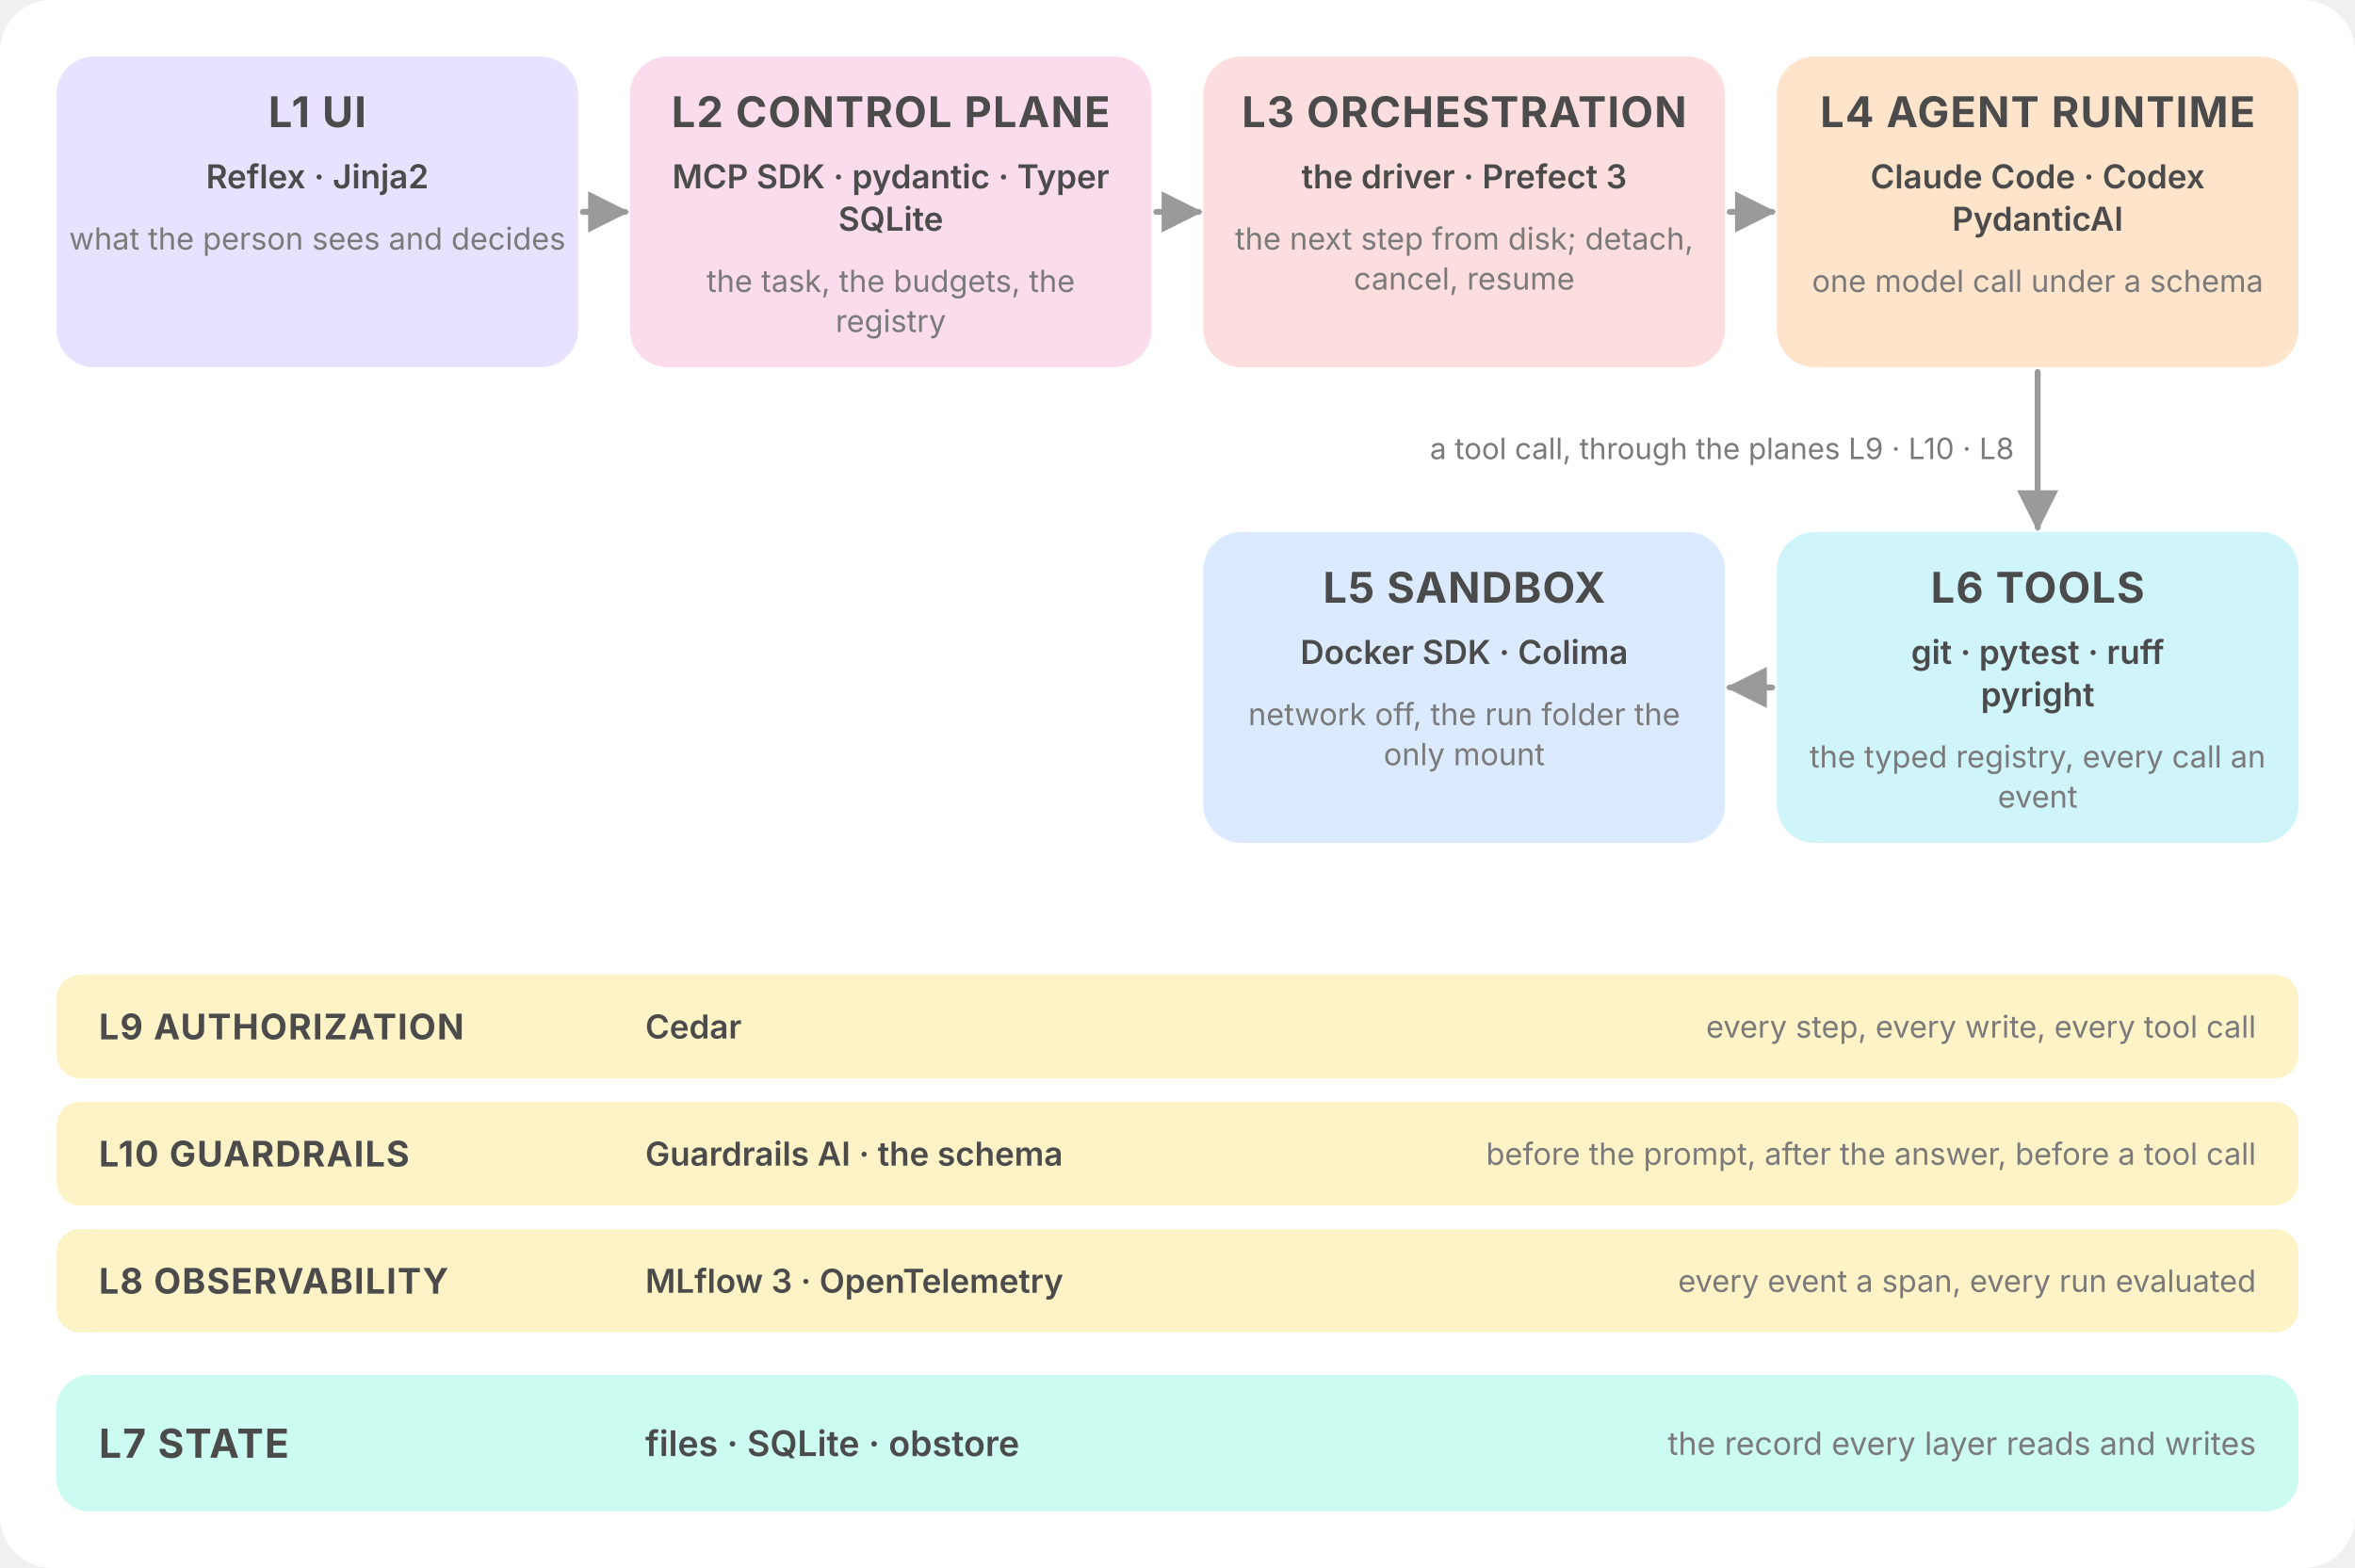
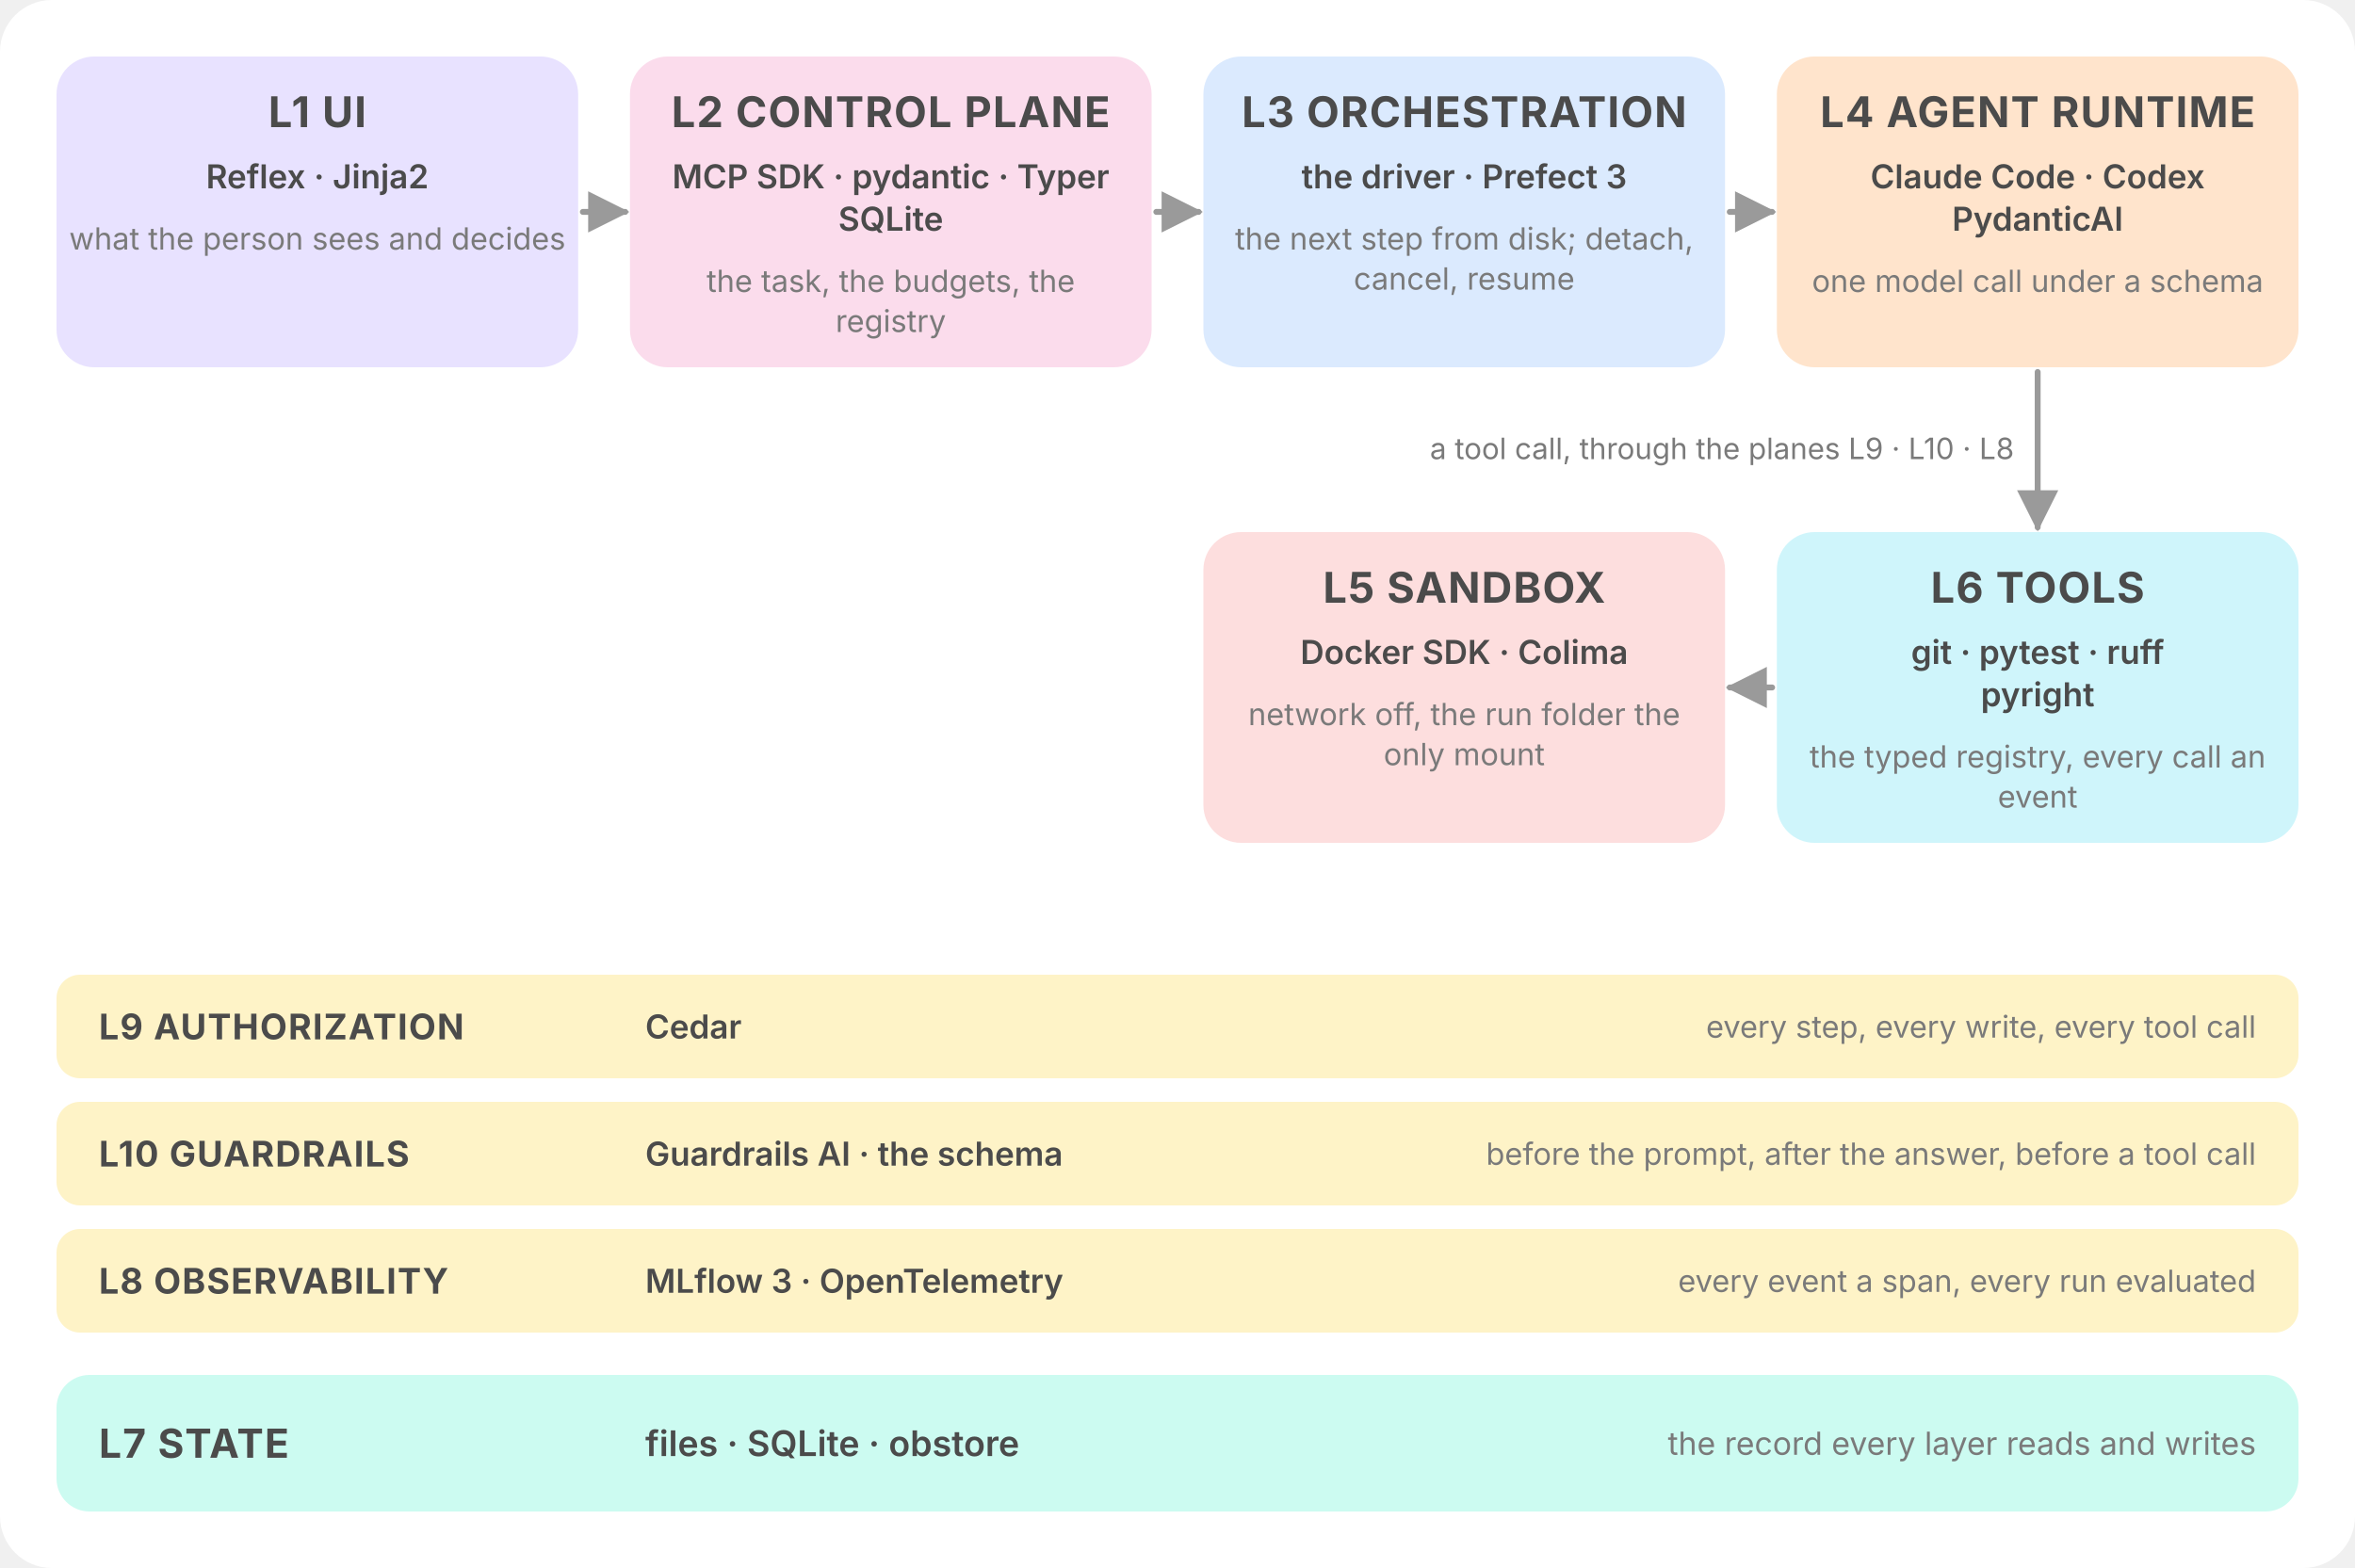
<svg xmlns="http://www.w3.org/2000/svg" viewBox="0 0 1000 666" width="1000" height="666" font-family="Inter, -apple-system, 'Segoe UI', Helvetica, Arial, sans-serif">
  <defs>
    <marker id="ah" viewBox="0 0 10 10" refX="9" refY="5" markerWidth="7" markerHeight="7" orient="auto-start-reverse">
      <path d="M0,0 L10,5 L0,10 z" fill="#9a9a9a" />
    </marker>
  </defs>
  <rect width="1000" height="666" rx="22" fill="#ffffff" />
  <rect x="24" y="24" width="221.5" height="132" rx="16" fill="#e8e2ff" />
  <text x="134.75" y="54" text-anchor="middle" font-size="18" font-weight="700" letter-spacing="0.5" fill="#4b4b4b">L1  UI</text>
  <text x="134.75" y="80" text-anchor="middle" font-size="14" font-weight="600" fill="#4b4b4b">Reflex · Jinja2</text>
  <text x="134.75" y="106" text-anchor="middle" font-size="13" fill="#7a7a7a">what the person sees and decides</text>
  <rect x="267.5" y="24" width="221.5" height="132" rx="16" fill="#fbdcec" />
  <text x="378.25" y="54" text-anchor="middle" font-size="18" font-weight="700" letter-spacing="0.5" fill="#4b4b4b">L2  CONTROL PLANE</text>
  <text x="378.25" y="80" text-anchor="middle" font-size="14" font-weight="600" fill="#4b4b4b">MCP SDK · pydantic · Typer</text>
  <text x="378.25" y="98" text-anchor="middle" font-size="14" font-weight="600" fill="#4b4b4b">SQLite</text>
  <text x="378.25" y="124" text-anchor="middle" font-size="13" fill="#7a7a7a">the task, the budgets, the</text>
  <text x="378.25" y="141" text-anchor="middle" font-size="13" fill="#7a7a7a">registry</text>
-   <rect x="511" y="24" width="221.5" height="132" rx="16" fill="#fddede" />
+   <rect x="511" y="24" width="221.5" height="132" rx="16" fill="#dbeafe" />
  <text x="621.75" y="54" text-anchor="middle" font-size="18" font-weight="700" letter-spacing="0.5" fill="#4b4b4b">L3  ORCHESTRATION</text>
  <text x="621.75" y="80" text-anchor="middle" font-size="14" font-weight="600" fill="#4b4b4b">the driver · Prefect 3</text>
  <text x="621.75" y="106" text-anchor="middle" font-size="13" fill="#7a7a7a">the next step from disk; detach,</text>
  <text x="621.75" y="123" text-anchor="middle" font-size="13" fill="#7a7a7a">cancel, resume</text>
  <rect x="754.5" y="24" width="221.5" height="132" rx="16" fill="#ffe4cc" />
  <text x="865.25" y="54" text-anchor="middle" font-size="18" font-weight="700" letter-spacing="0.5" fill="#4b4b4b">L4  AGENT RUNTIME</text>
  <text x="865.25" y="80" text-anchor="middle" font-size="14" font-weight="600" fill="#4b4b4b">Claude Code · Codex</text>
  <text x="865.25" y="98" text-anchor="middle" font-size="14" font-weight="600" fill="#4b4b4b">PydanticAI</text>
  <text x="865.25" y="124" text-anchor="middle" font-size="13" fill="#7a7a7a">one model call under a schema</text>
-   <rect x="511" y="226" width="221.5" height="132" rx="16" fill="#dbeafe" />
+   <rect x="511" y="226" width="221.5" height="132" rx="16" fill="#fddede" />
  <text x="621.75" y="256" text-anchor="middle" font-size="18" font-weight="700" letter-spacing="0.5" fill="#4b4b4b">L5  SANDBOX</text>
  <text x="621.75" y="282" text-anchor="middle" font-size="14" font-weight="600" fill="#4b4b4b">Docker SDK · Colima</text>
  <text x="621.75" y="308" text-anchor="middle" font-size="13" fill="#7a7a7a">network off, the run folder the</text>
  <text x="621.75" y="325" text-anchor="middle" font-size="13" fill="#7a7a7a">only mount</text>
  <rect x="754.5" y="226" width="221.5" height="132" rx="16" fill="#cff5fb" />
  <text x="865.25" y="256" text-anchor="middle" font-size="18" font-weight="700" letter-spacing="0.5" fill="#4b4b4b">L6  TOOLS</text>
  <text x="865.25" y="282" text-anchor="middle" font-size="14" font-weight="600" fill="#4b4b4b">git · pytest · ruff</text>
  <text x="865.25" y="300" text-anchor="middle" font-size="14" font-weight="600" fill="#4b4b4b">pyright</text>
  <text x="865.25" y="326" text-anchor="middle" font-size="13" fill="#7a7a7a">the typed registry, every call an</text>
  <text x="865.25" y="343" text-anchor="middle" font-size="13" fill="#7a7a7a">event</text>
  <line x1="247.5" y1="90" x2="265.5" y2="90" stroke="#9a9a9a" stroke-width="2.5" stroke-linecap="round" marker-end="url(#ah)" />
  <line x1="491" y1="90" x2="509" y2="90" stroke="#9a9a9a" stroke-width="2.5" stroke-linecap="round" marker-end="url(#ah)" />
  <line x1="734.5" y1="90" x2="752.5" y2="90" stroke="#9a9a9a" stroke-width="2.5" stroke-linecap="round" marker-end="url(#ah)" />
  <line x1="865.25" y1="158" x2="865.25" y2="224" stroke="#9a9a9a" stroke-width="2.5" stroke-linecap="round" marker-end="url(#ah)" />
  <text x="855.25" y="195" text-anchor="end" font-size="12.5" fill="#7a7a7a">a tool call, through the planes L9 · L10 · L8</text>
  <line x1="752.5" y1="292" x2="734.5" y2="292" stroke="#9a9a9a" stroke-width="2.5" stroke-linecap="round" marker-end="url(#ah)" />
  <rect x="24" y="414" width="952" height="44" rx="10" fill="#fef3c7" />
  <text x="42" y="436" dominant-baseline="central" font-size="15" font-weight="700" letter-spacing="0.5" fill="#4b4b4b">L9  AUTHORIZATION</text>
  <text x="274" y="436" dominant-baseline="central" font-size="14" font-weight="600" fill="#4b4b4b">Cedar</text>
  <text x="958" y="436" dominant-baseline="central" text-anchor="end" font-size="13" fill="#7a7a7a">every step, every write, every tool call</text>
  <rect x="24" y="468" width="952" height="44" rx="10" fill="#fef3c7" />
  <text x="42" y="490" dominant-baseline="central" font-size="15" font-weight="700" letter-spacing="0.5" fill="#4b4b4b">L10  GUARDRAILS</text>
  <text x="274" y="490" dominant-baseline="central" font-size="14" font-weight="600" fill="#4b4b4b">Guardrails AI · the schema</text>
  <text x="958" y="490" dominant-baseline="central" text-anchor="end" font-size="13" fill="#7a7a7a">before the prompt, after the answer, before a tool call</text>
  <rect x="24" y="522" width="952" height="44" rx="10" fill="#fef3c7" />
  <text x="42" y="544" dominant-baseline="central" font-size="15" font-weight="700" letter-spacing="0.5" fill="#4b4b4b">L8  OBSERVABILITY</text>
  <text x="274" y="544" dominant-baseline="central" font-size="14" font-weight="600" fill="#4b4b4b">MLflow 3 · OpenTelemetry</text>
  <text x="958" y="544" dominant-baseline="central" text-anchor="end" font-size="13" fill="#7a7a7a">every event a span, every run evaluated</text>
  <rect x="24" y="584" width="952" height="58" rx="14" fill="#ccfbf1" />
  <text x="42" y="613" dominant-baseline="central" font-size="17" font-weight="700" letter-spacing="0.5" fill="#4b4b4b">L7  STATE</text>
  <text x="274" y="613" dominant-baseline="central" font-size="15" font-weight="600" fill="#4b4b4b">files · SQLite · obstore</text>
  <text x="958" y="613" dominant-baseline="central" text-anchor="end" font-size="13.5" fill="#7a7a7a">the record every layer reads and writes</text>
</svg>
